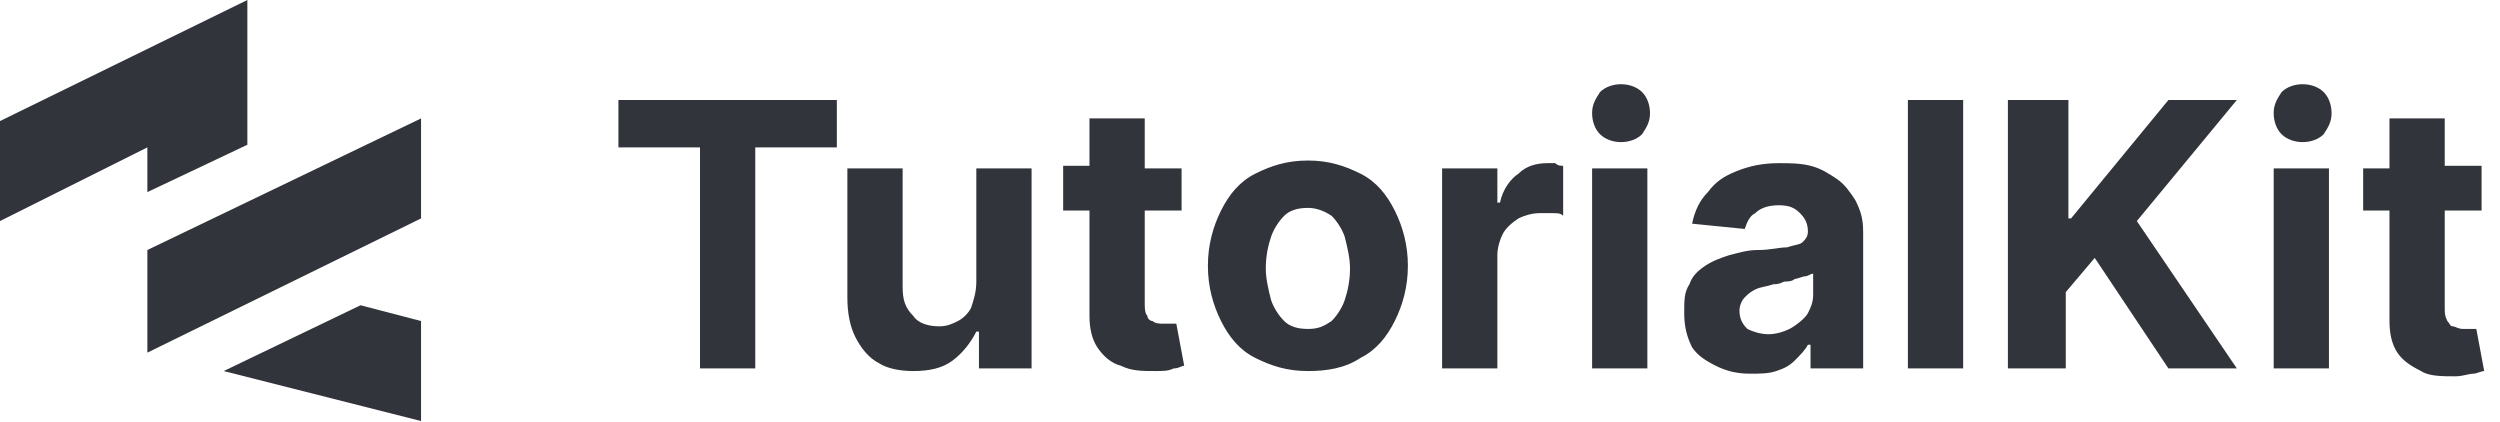
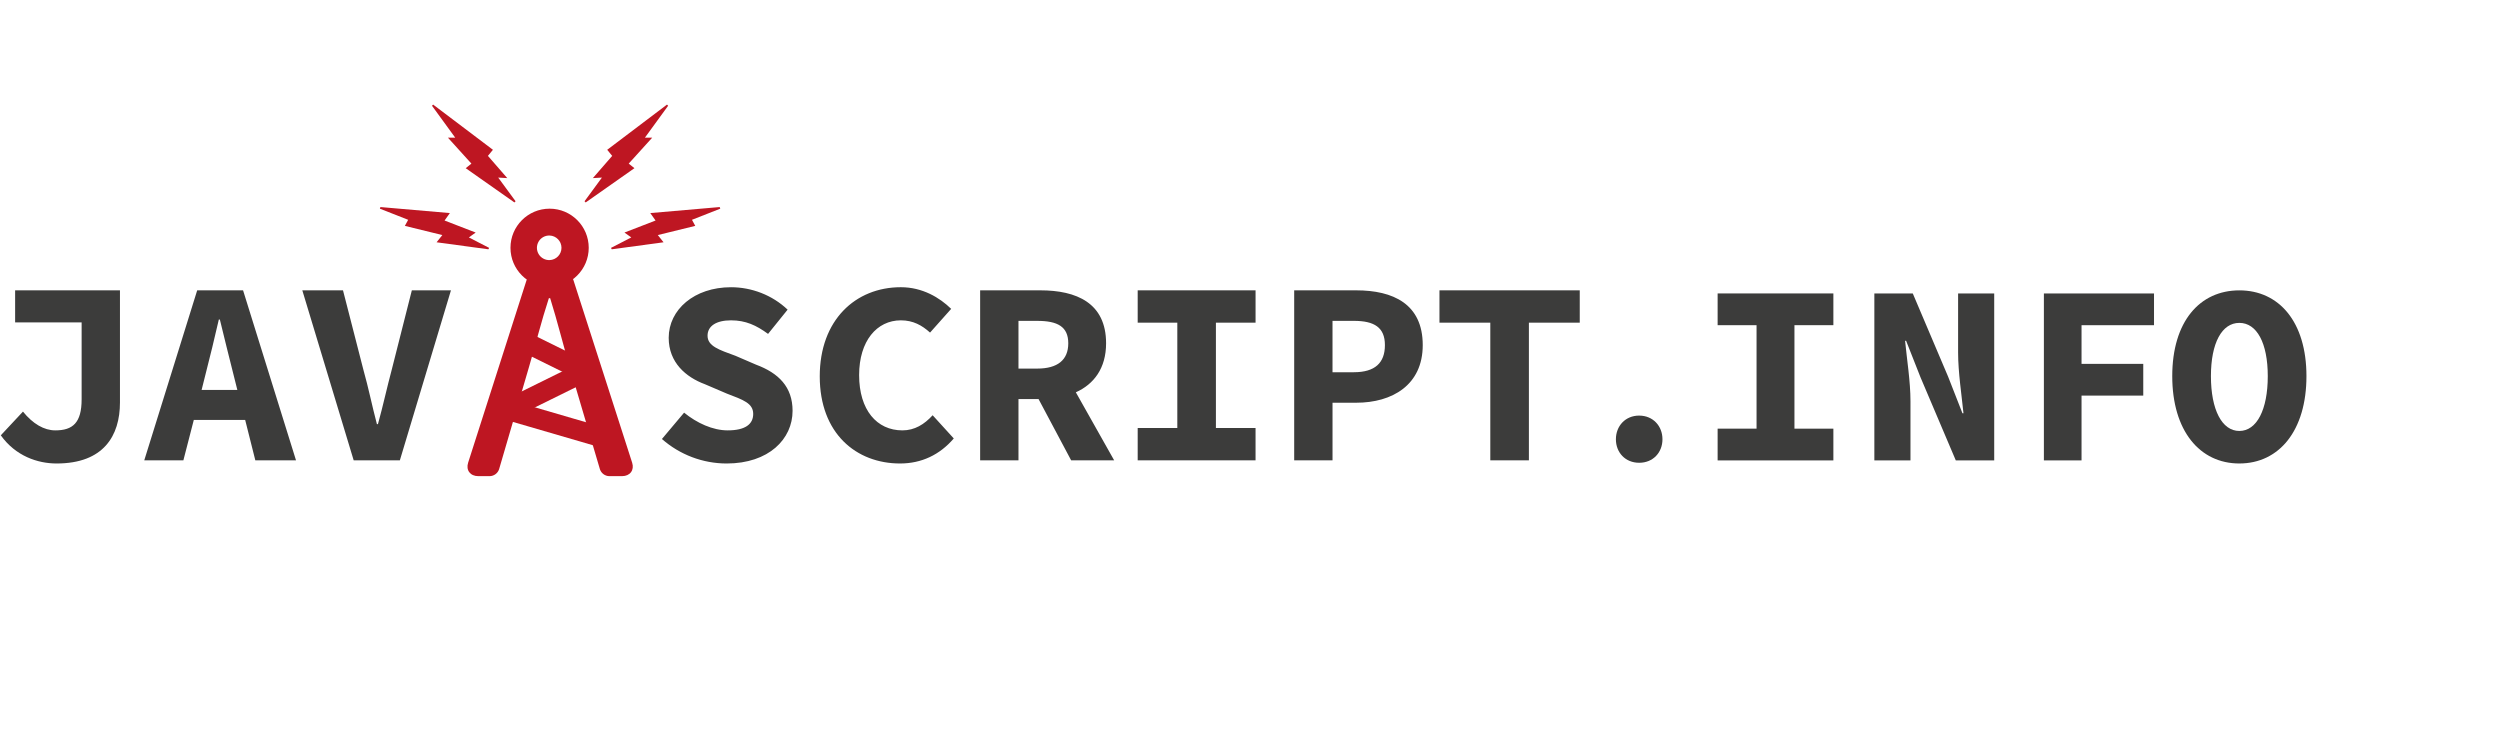
- <svg xmlns="http://www.w3.org/2000/svg" viewBox="0 0 95 16" fill="none">
-   <path d="M60.5 14V6.4H62.6V14H60.5ZM61.6 5.4C61.3 5.4 61 5.3 60.8 5.1C60.6 4.9 60.5 4.6 60.5 4.3C60.5 4 60.6 3.8 60.8 3.5C61 3.3 61.3 3.2 61.6 3.2C61.9 3.2 62.2 3.3 62.4 3.5C62.6 3.7 62.7 4 62.7 4.3C62.7 4.6 62.6 4.8 62.4 5.1C62.2 5.3 61.9 5.4 61.6 5.4ZM86.4 14V6.4H88.5V14H86.4ZM87.5 5.4C87.2 5.4 86.9 5.3 86.7 5.1C86.5 4.9 86.4 4.6 86.4 4.3C86.4 4 86.5 3.8 86.7 3.5C86.9 3.3 87.2 3.2 87.5 3.2C87.8 3.2 88.1 3.3 88.3 3.5C88.5 3.7 88.6 4 88.6 4.3C88.6 4.6 88.5 4.8 88.3 5.1C88.1 5.3 87.8 5.4 87.5 5.4ZM94.3 6.4V8H92.9V11.7C92.9 11.9 92.9 12 93 12.2C93.1 12.3 93.1 12.4 93.2 12.4C93.3 12.4 93.4 12.5 93.6 12.5C93.7 12.5 93.8 12.5 93.9 12.5C94 12.5 94.1 12.5 94.1 12.5L94.4 14.1C94.3 14.1 94.1 14.2 94 14.2C93.8 14.2 93.6 14.3 93.3 14.3C92.8 14.3 92.3 14.3 92 14.1C91.6 13.9 91.3 13.7 91.1 13.4C90.9 13.1 90.8 12.7 90.8 12.2V8H89.8V6.4H90.8V4.5H92.9V6.3H94.3V6.4ZM76.3 3.8V14H78.5V11.1L79.6 9.8L82.4 14H85L81.2 8.4L85 3.8H82.4L78.7 8.3H78.6V3.8H76.3ZM74.6 3.8V14H72.5V3.8H74.6ZM65.2 13.9C65.6 14.1 66 14.2 66.5 14.2C66.9 14.2 67.2 14.2 67.5 14.1C67.8 14 68 13.9 68.2 13.7C68.4 13.5 68.6 13.3 68.7 13.1H68.8V14H70.8V8.8C70.8 8.3 70.7 8 70.5 7.6C70.3 7.3 70.1 7 69.8 6.8C69.5 6.6 69.2 6.4 68.8 6.3C68.4 6.2 68 6.2 67.6 6.2C67 6.2 66.5 6.3 66 6.5C65.5 6.7 65.2 6.9 64.9 7.3C64.6 7.6 64.4 8 64.3 8.5L66.3 8.7C66.4 8.4 66.5 8.2 66.7 8.1C66.9 7.9 67.2 7.8 67.6 7.8C68 7.8 68.2 7.9 68.4 8.1C68.6 8.3 68.7 8.5 68.7 8.8C68.7 9 68.6 9.1 68.5 9.2C68.4 9.3 68.2 9.3 67.9 9.4C67.6 9.4 67.3 9.5 66.8 9.5C66.4 9.5 66.1 9.6 65.7 9.7C65.4 9.8 65.1 9.9 64.8 10.1C64.5 10.3 64.3 10.5 64.2 10.8C64 11.1 64 11.4 64 11.9C64 12.4 64.1 12.8 64.3 13.2C64.5 13.5 64.8 13.7 65.2 13.9ZM68 12.5C67.8 12.6 67.5 12.7 67.2 12.7C66.9 12.7 66.6 12.6 66.4 12.5C66.2 12.3 66.1 12.1 66.1 11.8C66.1 11.6 66.2 11.4 66.3 11.3C66.4 11.2 66.5 11.1 66.7 11C66.9 10.9 67.1 10.9 67.4 10.8C67.5 10.8 67.6 10.8 67.8 10.7C67.9 10.7 68.1 10.7 68.2 10.6C68.3 10.6 68.5 10.5 68.6 10.5C68.7 10.5 68.8 10.4 68.9 10.4V11.2C68.9 11.5 68.8 11.7 68.7 11.9C68.6 12.1 68.2 12.4 68 12.5ZM54.8 6.4V14H56.9V9.7C56.9 9.4 57 9.1 57.1 8.9C57.2 8.7 57.4 8.5 57.7 8.3C57.9 8.2 58.2 8.1 58.5 8.1C58.6 8.1 58.8 8.1 59 8.1C59.2 8.1 59.3 8.1 59.4 8.2V6.3C59.3 6.3 59.2 6.3 59.1 6.2C59 6.2 58.9 6.2 58.8 6.2C58.4 6.2 58 6.3 57.7 6.6C57.4 6.8 57.1 7.2 57 7.7H56.9V6.4H54.8ZM49.7 14.1C48.9 14.1 48.3 13.9 47.7 13.6C47.1 13.3 46.7 12.8 46.4 12.2C46.1 11.6 45.9 10.9 45.9 10.1C45.9 9.3 46.1 8.6 46.4 8C46.7 7.4 47.1 6.9 47.7 6.6C48.3 6.3 48.9 6.1 49.7 6.1C50.5 6.1 51.1 6.3 51.7 6.6C52.3 6.9 52.7 7.4 53 8C53.3 8.6 53.5 9.3 53.5 10.1C53.5 10.9 53.3 11.6 53 12.2C52.7 12.8 52.3 13.3 51.7 13.6C51.1 14 50.4 14.1 49.7 14.1ZM49.7 12.5C50.1 12.5 50.3 12.4 50.6 12.2C50.8 12 51 11.7 51.1 11.4C51.2 11.1 51.3 10.7 51.3 10.2C51.3 9.8 51.2 9.4 51.1 9C51 8.7 50.8 8.4 50.6 8.2C50.3 8 50 7.9 49.7 7.9C49.3 7.9 49 8 48.8 8.2C48.6 8.4 48.4 8.7 48.3 9C48.2 9.3 48.1 9.7 48.1 10.2C48.1 10.6 48.2 11 48.3 11.4C48.4 11.7 48.6 12 48.8 12.2C49 12.4 49.3 12.5 49.7 12.5ZM44.9 8V6.4H43.5V4.5H41.4V6.3H40.4V8H41.4V12C41.4 12.5 41.5 12.9 41.7 13.2C41.9 13.5 42.2 13.8 42.6 13.9C43 14.1 43.4 14.1 43.9 14.1C44.2 14.1 44.4 14.1 44.6 14C44.8 14 44.9 13.9 45 13.9L44.7 12.3C44.6 12.3 44.6 12.3 44.5 12.3C44.4 12.3 44.3 12.3 44.2 12.3C44.1 12.3 43.9 12.3 43.8 12.2C43.7 12.2 43.6 12.1 43.6 12C43.5 11.9 43.5 11.7 43.5 11.5V8H44.9ZM37.1 10.7V6.4H39.2V14H37.2V12.6H37.1C36.9 13 36.6 13.4 36.2 13.7C35.8 14 35.3 14.1 34.7 14.1C34.2 14.1 33.7 14 33.4 13.8C33 13.6 32.7 13.2 32.5 12.8C32.3 12.4 32.2 11.9 32.2 11.3V6.4H34.3V10.9C34.3 11.4 34.4 11.7 34.7 12C34.9 12.3 35.3 12.4 35.7 12.4C36 12.4 36.2 12.3 36.4 12.2C36.6 12.1 36.8 11.9 36.9 11.7C37 11.4 37.1 11.1 37.1 10.7ZM23.5 3.8V5.6H26.6V14H28.7V5.6H31.8V3.8H23.5Z" fill="#31343B" />
-   <path d="M0 4.6V8.4L5.6 5.6V7.3L9.4 5.5V0L0 4.6ZM5.6 9.5L16 4.5V8.3L5.6 13.4V9.5ZM13.7 11.6L8.5 14.1L16 16V12.2L13.7 11.6Z" fill="#31343B" />
+ <svg xmlns="http://www.w3.org/2000/svg" xmlns:xlink="http://www.w3.org/1999/xlink" width="200" height="60" viewBox="0 0 200 60">
+   <style>a{cursor:pointer}</style>
+   <a xlink:href="/" target="_top">
+     <g id="Logo" fill="none" fill-rule="evenodd">
+       <g id="JSR_Eng" transform="translate(-32 -9)">
+         <g id="BODY-+-FLASHES" transform="translate(32 17)">
+           <g id="BODY" transform="translate(0 8)">
+             <g id="LIGHTHOUSE" transform="translate(36.81)" fill="#BE1622">
+               <g id="Layer_2" transform="translate(2.734 10.251)">
+                 <path d="M.943 5.681l.714 1.446L7.05 4.465l-.713-1.446L.943 5.681z" id="Shape" />
+                 <path d="M2.126 1.85L5.872 3.7l.714-1.447L2.84.403 2.126 1.85zM.582 7.238L8.068 9.42l.451-1.547L1.034 5.69.582 7.238z" id="Shape" />
+               </g>
+               <path d="M7.158.694a3.13 3.13 0 1 0 0 6.26 3.13 3.13 0 0 0 0-6.26zm0 4.113a.983.983 0 1 1-.001-1.965.983.983 0 0 1 0 1.965z" id="Shape" />
+               <path d="M9.059 6.393C8.869 5.8 8.196 5.32 7.561 5.32h-.744c-.637 0-1.307.483-1.496 1.073L.639 21.018c-.19.594.17 1.074.815 1.074h.923a.808.808 0 0 0 .737-.545l2.395-8.186c.573-1.946.964-3.585 1.59-5.506h.104c.599 1.92.99 3.56 1.563 5.506l2.42 8.186a.807.807 0 0 0 .733.545h1.035c.638 0 1-.483.809-1.074L9.059 6.393z" id="V_1_" />
+             </g>
+             <g id="TEXT_EXPANDED" transform="translate(0 6.6)" fill="#3C3C3B">
+               <g id="Group" transform="translate(0 .608)">
+                 <path d="M1.837 9.72c.793.98 1.69 1.502 2.586 1.502 1.398 0 2.107-.605 2.107-2.482V2.585H1.21V.019h8.387v8.97c0 2.67-1.315 4.882-5.069 4.882-1.502 0-3.275-.585-4.464-2.254L1.837 9.72zM19.614 10.387h-4.11l-.834 3.233h-3.13L15.775.02h3.671l4.236 13.601h-3.255l-.813-3.233zm-.627-2.4l-.313-1.25c-.355-1.357-.73-2.963-1.085-4.382h-.083c-.334 1.44-.71 3.026-1.064 4.381l-.314 1.252h2.86zM24.186.019h3.254l1.628 6.342c.418 1.481.688 2.858 1.084 4.36h.084c.417-1.501.708-2.879 1.105-4.36L32.947.02h3.129L31.988 13.62h-3.693L24.185.02z" id="Shape" />
+               </g>
+               <g id="Group" transform="translate(52.928)">
+                 <path d="M1.8 10.412c1.022.834 2.294 1.418 3.484 1.418 1.418 0 2.044-.5 2.044-1.314 0-.855-.793-1.127-2.107-1.627l-1.753-.75c-1.522-.565-2.9-1.733-2.9-3.714C.568 2.172 2.612.378 5.554.378c1.648 0 3.296.626 4.527 1.794l-1.564 1.94c-.94-.689-1.793-1.085-2.962-1.085-1.19 0-1.879.459-1.879 1.23 0 .834.919 1.127 2.232 1.606l1.65.711c1.793.667 2.92 1.772 2.92 3.692 0 2.254-1.899 4.214-5.279 4.214a7.854 7.854 0 0 1-5.173-1.96L1.8 10.412zM19.139.377c1.731 0 3.108.834 4.027 1.732l-1.69 1.898c-.646-.584-1.356-.98-2.336-.98-1.92 0-3.338 1.648-3.338 4.38 0 2.796 1.418 4.423 3.462 4.423.981 0 1.753-.48 2.42-1.21l1.69 1.857c-1.126 1.313-2.587 2.002-4.297 2.002-3.505 0-6.425-2.399-6.425-6.968C12.65 3.007 15.508.377 19.139.377zM32.765 14.229l-2.608-4.902H28.55v4.902h-3.067V.627h4.82c2.877 0 5.256 1.002 5.256 4.235 0 2.002-.98 3.276-2.42 3.922l3.067 5.444h-3.442v.001zM28.55 6.887h1.502c1.627 0 2.482-.689 2.482-2.024 0-1.334-.856-1.793-2.482-1.793H28.55v3.817zM38.087 11.642h3.17V3.214h-3.17V.627h9.43v2.587h-3.172v8.428h3.171v2.587h-9.429v-2.587zM50.607.627h4.964c2.942 0 5.32 1.085 5.32 4.381 0 3.193-2.44 4.61-5.32 4.61h-1.897v4.611h-3.067V.627zm4.777 6.551c1.689 0 2.481-.751 2.481-2.17 0-1.417-.855-1.939-2.481-1.939h-1.711v4.11h1.71zM66.297 3.214h-4.068V.627h11.223v2.587h-4.068v11.014h-3.088V3.214z" id="Shape" />
+               </g>
+               <g id="Group" transform="translate(128.973 .608)">
+                 <path d="M2.162 10.04c1.107 0 1.862.835 1.862 1.894 0 1.06-.755 1.88-1.862 1.88-1.109 0-1.863-.82-1.863-1.88s.754-1.895 1.863-1.895z" id="Shape" />
+                 <path d="M8.437 13.625h9.26v-2.54h-3.114V2.806h3.114V.267h-9.26v2.54h3.114v8.277H8.437v2.541z" id="INFO" />
+                 <path d="M20.975 13.625h2.89V8.892c0-1.577-.288-3.36-.431-4.835h.082l1.147 2.91 2.828 6.658h3.073V.267h-2.889v4.732c0 1.558.287 3.443.43 4.856h-.082l-1.147-2.93L24.049.267h-3.074v13.358zM34.539 13.625h3.011V8.442h4.938V5.9H37.55V2.807h5.798V.267h-8.81v13.358zM50.175 13.87c3.176 0 5.368-2.622 5.368-6.986 0-4.343-2.192-6.863-5.368-6.863s-5.368 2.5-5.368 6.863c0 4.364 2.192 6.987 5.368 6.987zm0-2.601c-1.393 0-2.274-1.7-2.274-4.385 0-2.663.88-4.261 2.274-4.261 1.393 0 2.274 1.598 2.274 4.261 0 2.684-.88 4.385-2.274 4.385z" id="Path" />
+               </g>
+             </g>
+           </g>
+           <g id="FLASHES" transform="translate(29.81)" fill="#BE1622">
+             <path d="M20.692 10.994l-.545-.39 2.488-.962-.422-.596 5.555-.482.043.13-2.263.89.263.486-2.997.735.46.578-4.145.561-.057-.114 1.62-.836" id="flash4">
+               <animate attributeName="opacity" from="1" to="0" dur="1s" begin="overlay.mouseover" end="overlay.mouseout" repeatCount="indefinite" />
+               <animateMotion from="0,0" to="10,-6" dur="1s" begin="overlay.mouseover" end="overlay.mouseout" repeatCount="indefinite" />
+             </path>
+             <path d="M20.487 5.088l.457.367-3.899 2.74-.091-.094 1.39-1.895-.725.043 1.547-1.778-.4-.487L23.55.367l.09.094-1.858 2.553.586-.002-1.88 2.076" id="flash3">
+               <animate attributeName="opacity" from="1" to="0" dur="1s" begin="overlay.mouseover" end="overlay.mouseout" repeatCount="indefinite" />
+               <animateMotion from="0,0" to="10,-10" dur="1s" begin="overlay.mouseover" end="overlay.mouseout" repeatCount="indefinite" />
+             </path>
+             <path d="M7.903 5.088l-.456.367 3.898 2.74.091-.094-1.39-1.895.725.043L9.224 4.47l.4-.487L4.84.367l-.09.094 1.858 2.553-.586-.002 1.88 2.076" id="flash2">
+               <animate attributeName="opacity" from="1" to="0" dur="1s" begin="overlay.mouseover" end="overlay.mouseout" repeatCount="indefinite" />
+               <animateMotion from="0,0" to="-10,-10" dur="1s" begin="overlay.mouseover" end="overlay.mouseout" repeatCount="indefinite" />
+             </path>
+             <path d="M7.699 10.994l.545-.39-2.488-.962.422-.596-5.555-.482-.043.13 2.263.89-.263.486 2.997.735-.46.578 4.145.561.058-.114-1.621-.836" id="flash1">
+               <animate attributeName="opacity" from="1" to="0" dur="1s" begin="overlay.mouseover" end="overlay.mouseout" repeatCount="indefinite" />
+               <animateMotion from="0,0" to="-10,-6" dur="1s" begin="overlay.mouseover" end="overlay.mouseout" repeatCount="indefinite" />
+             </path>
+           </g>
+         </g>
+       </g>
+     </g>
+     <path id="overlay" pointer-events="all" fill="none" d="M0 0h200v60H0z" />
+   </a>
</svg>
